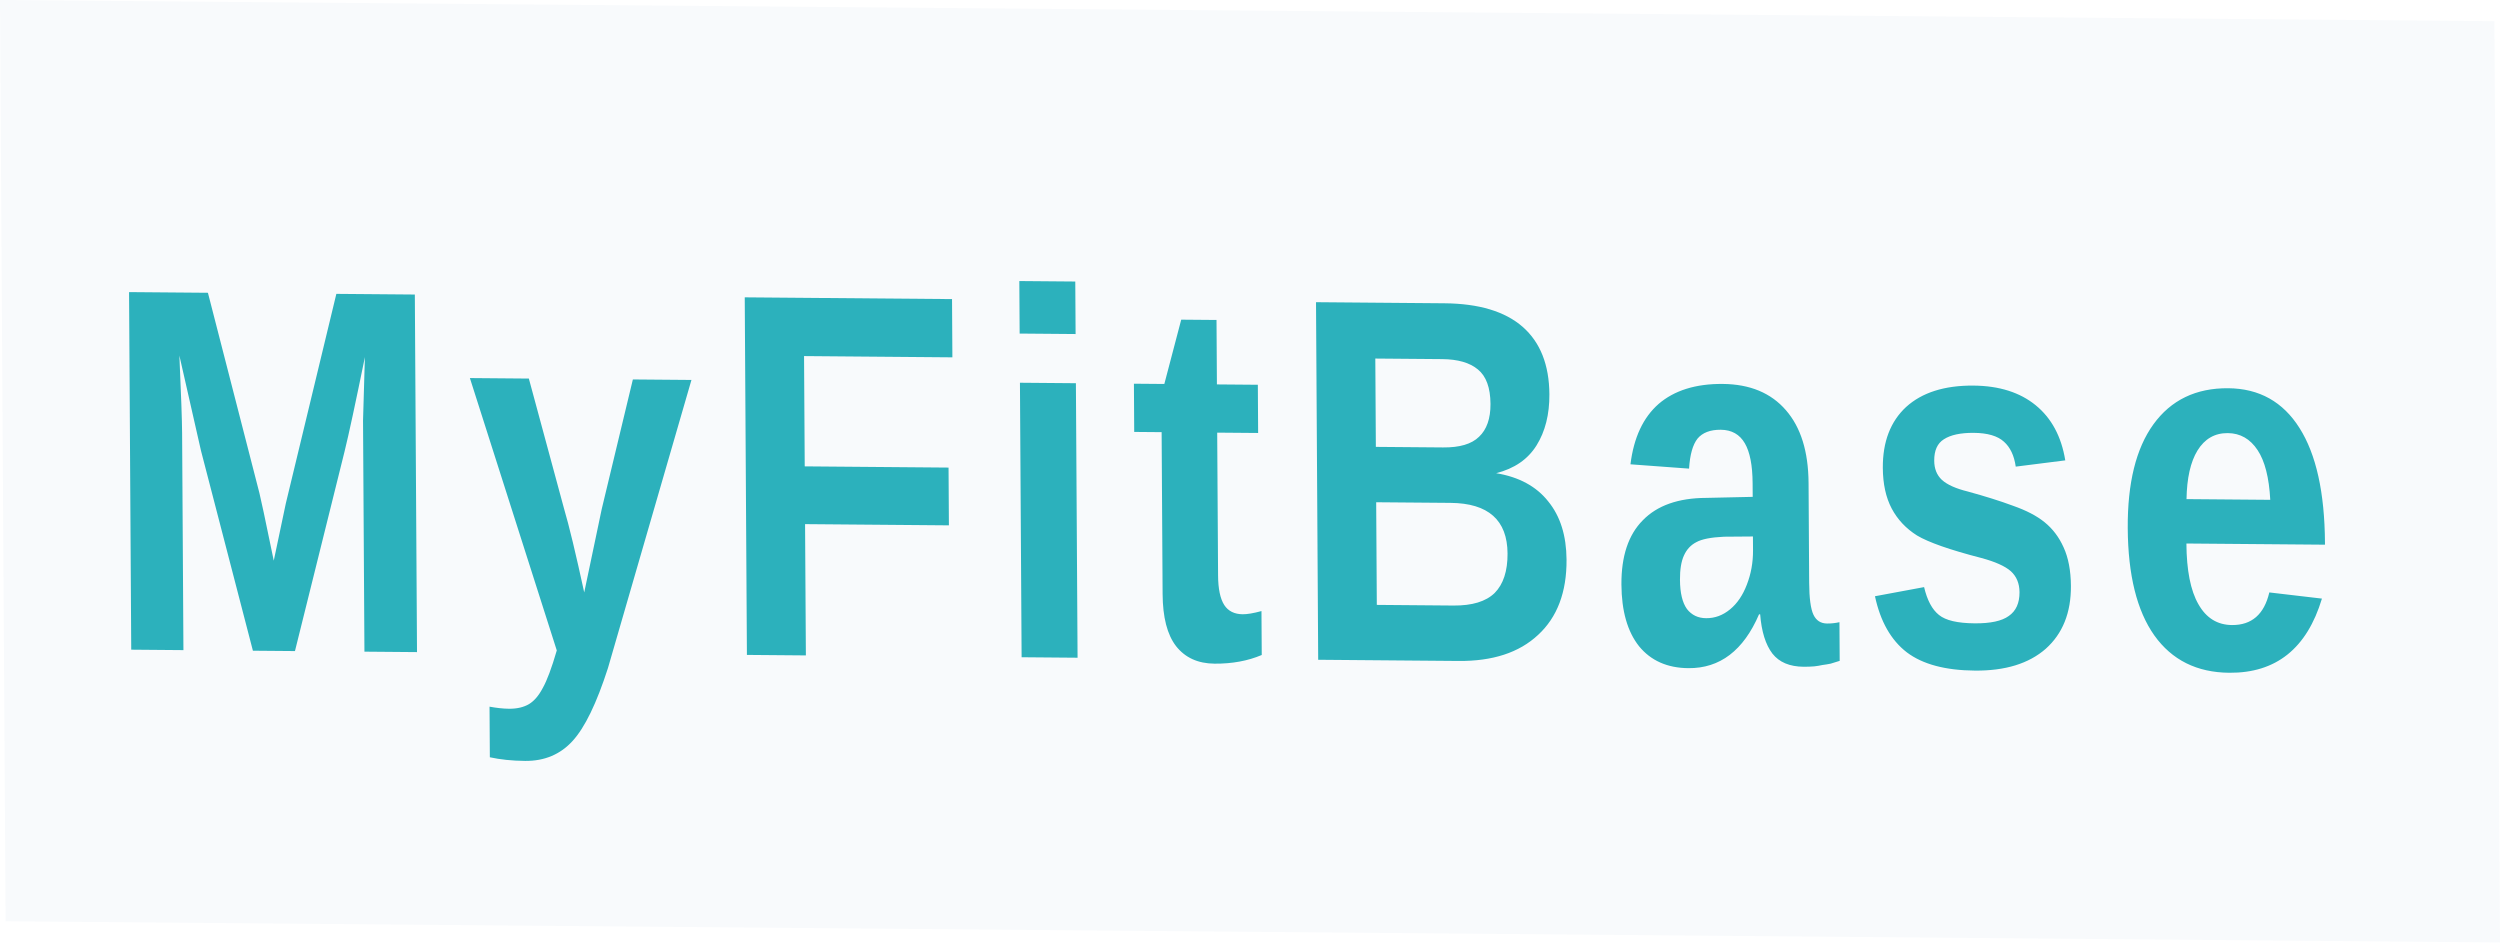
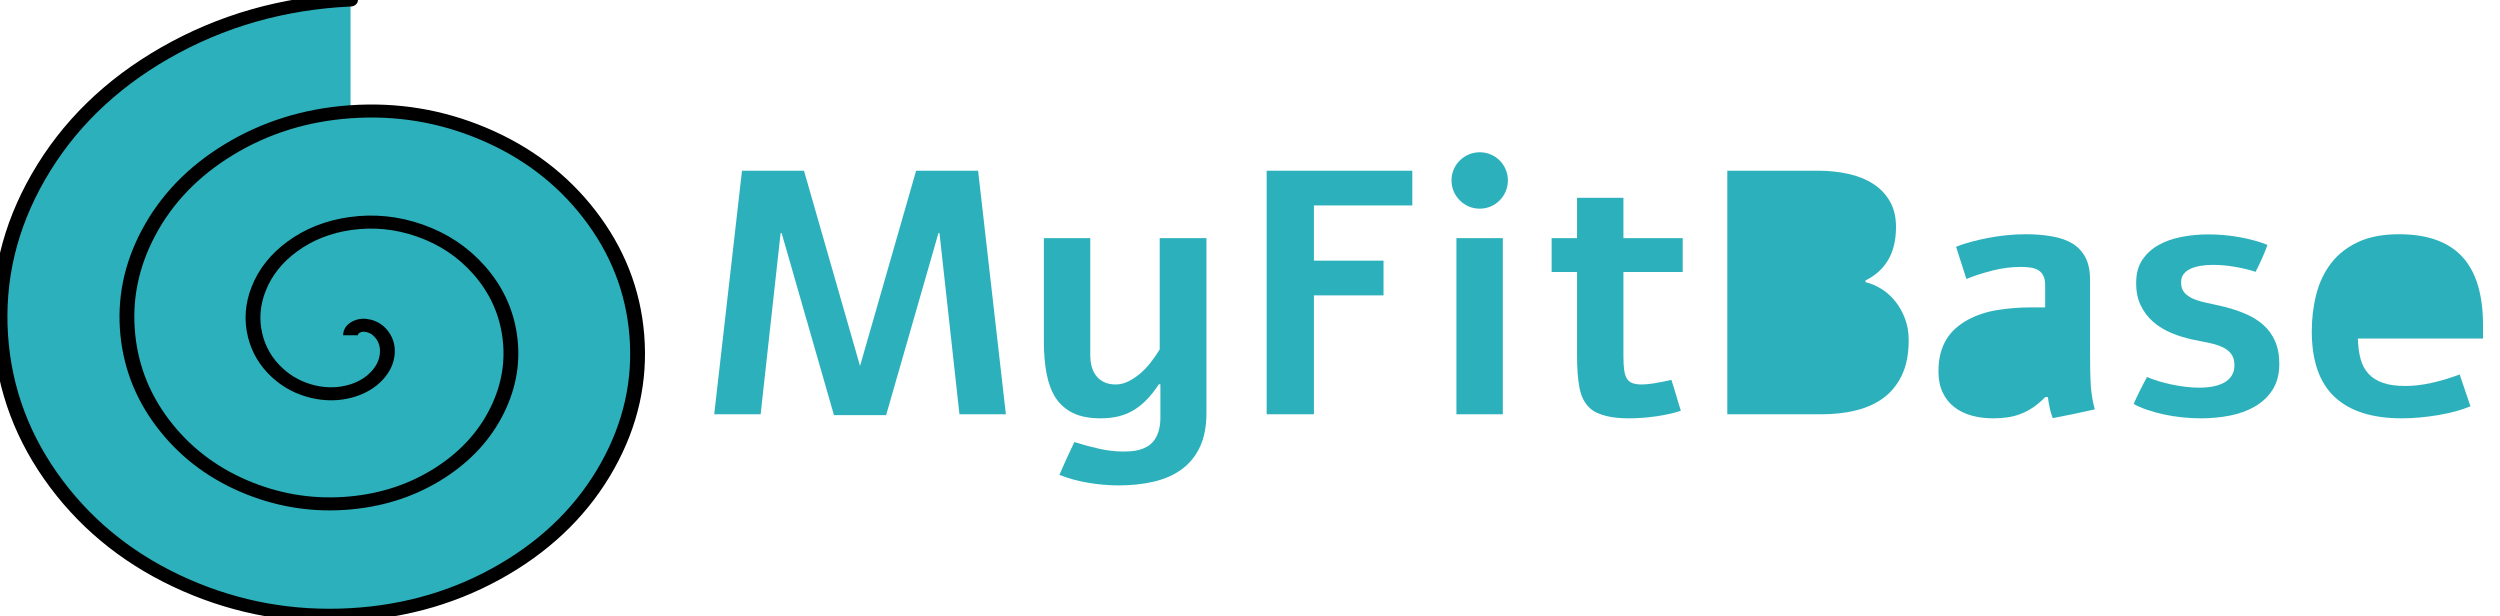
- <svg xmlns="http://www.w3.org/2000/svg" viewBox="140.682 82.154 103.343 38.959" width="103.343" height="38.959">
-   <rect x="219.437" y="125.816" width="103.115" height="38.079" style="fill: rgb(248, 250, 252); stroke: rgba(0, 0, 0, 0);" transform="matrix(0.999964, 0.008501, 0.006077, 1.000088, -79.51163, -45.53873)" />
-   <text style="fill: rgb(44, 177, 188); font-family: Arial, sans-serif; font-size: 17px; font-weight: 700; letter-spacing: 1px; stroke: rgba(0, 0, 0, 0); white-space: pre;" transform="matrix(0.993494, 0.008444, 0.007674, 1.263014, -44.7542, -162.3702)" x="189.321" y="213.592">MyFitBase</text>
+ <svg xmlns="http://www.w3.org/2000/svg" xmlns:ns1="https://boxy-svg.com" viewBox="154.33 85.481 180.192 44.347" width="180.192" height="44.347">
+   <path d="M 224.828 97.786 L 226.83 115.34 L 223.485 115.34 L 222.044 102.278 L 221.971 102.278 L 218.199 115.401 L 214.439 115.401 L 210.668 102.278 L 210.594 102.278 L 209.154 115.34 L 205.809 115.34 L 207.811 97.786 L 212.279 97.786 L 216.319 111.861 L 220.36 97.786 Z" style="fill: rgb(44, 177, 188); stroke-width: 0px;" />
+   <path d="M 241.287 102.645 L 241.287 115.242 Q 241.287 116.671 240.83 117.665 Q 240.372 118.66 239.536 119.283 Q 238.7 119.905 237.534 120.186 Q 236.368 120.467 234.964 120.467 Q 233.878 120.467 232.761 120.278 Q 231.644 120.089 230.692 119.71 Q 230.948 119.1 231.217 118.514 Q 231.485 117.928 231.766 117.342 Q 232.645 117.623 233.548 117.824 Q 234.452 118.026 235.294 118.026 Q 235.538 118.026 235.825 118.007 Q 236.112 117.989 236.405 117.916 Q 236.698 117.842 236.978 117.69 Q 237.259 117.537 237.473 117.275 Q 237.686 117.012 237.821 116.616 Q 237.955 116.219 237.967 115.657 L 237.967 113.179 L 237.857 113.179 Q 237.454 113.79 237.021 114.247 Q 236.588 114.705 236.087 115.017 Q 235.587 115.328 234.989 115.48 Q 234.391 115.633 233.658 115.633 Q 232.462 115.633 231.681 115.255 Q 230.899 114.876 230.423 114.168 Q 229.959 113.436 229.764 112.41 Q 229.569 111.385 229.569 110.079 L 229.569 102.645 L 232.913 102.645 L 232.913 111.043 Q 232.913 112.093 233.402 112.642 Q 233.89 113.192 234.745 113.192 Q 235.208 113.192 235.654 112.972 Q 236.1 112.752 236.515 112.398 Q 236.93 112.044 237.284 111.586 Q 237.638 111.129 237.918 110.665 L 237.918 102.645 Z" style="fill: rgb(44, 177, 188); stroke-width: 0px;" />
+   <path d="M 256.125 97.786 L 256.125 100.289 L 249.033 100.289 L 249.033 104.268 L 254.05 104.268 L 254.05 106.771 L 249.033 106.771 L 249.033 115.34 L 245.627 115.34 L 245.627 97.786 Z" style="fill: rgb(44, 177, 188); stroke-width: 0px;" />
+   <path d="M 260.988 96.456 C 261.265 96.456 261.527 96.509 261.775 96.614 C 262.024 96.72 262.239 96.865 262.422 97.048 C 262.605 97.231 262.75 97.446 262.856 97.695 C 262.961 97.943 263.014 98.205 263.014 98.482 C 263.014 98.767 262.961 99.031 262.856 99.276 C 262.75 99.52 262.605 99.736 262.422 99.923 C 262.239 100.11 262.024 100.256 261.775 100.362 C 261.527 100.468 261.265 100.521 260.988 100.521 C 260.703 100.521 260.439 100.468 260.195 100.362 C 259.95 100.256 259.735 100.11 259.548 99.923 C 259.361 99.736 259.214 99.52 259.108 99.276 C 259.003 99.031 258.95 98.767 258.95 98.482 C 258.95 98.205 259.003 97.943 259.108 97.695 C 259.214 97.446 259.361 97.231 259.548 97.048 C 259.735 96.865 259.95 96.72 260.195 96.614 C 260.439 96.509 260.703 96.456 260.988 96.456 Z" style="fill: rgb(44, 177, 188); stroke-width: 0px;" />
+   <path d="M 262.648 102.645 L 262.648 115.34 L 259.304 115.34 L 259.304 102.645 L 262.648 102.645 Z" style="fill: rgb(44, 177, 188); stroke-width: 0px;" />
+   <path d="M 271.342 99.739 L 271.342 102.645 L 275.615 102.645 L 275.615 105.086 L 271.342 105.086 L 271.342 111.177 Q 271.342 111.776 271.397 112.166 Q 271.452 112.557 271.599 112.783 Q 271.745 113.008 272.001 113.1 Q 272.258 113.192 272.661 113.192 Q 273.051 113.192 273.57 113.106 Q 274.089 113.021 274.797 112.862 Q 274.87 113.082 274.962 113.375 Q 275.053 113.668 275.145 113.979 Q 275.236 114.29 275.322 114.577 Q 275.407 114.864 275.48 115.084 Q 275.139 115.206 274.681 115.309 Q 274.223 115.413 273.723 115.486 Q 273.222 115.56 272.709 115.596 Q 272.197 115.633 271.745 115.633 Q 271.318 115.633 270.903 115.596 Q 270.488 115.56 270.115 115.468 Q 269.743 115.377 269.426 115.23 Q 269.108 115.084 268.876 114.852 Q 268.339 114.327 268.168 113.405 Q 267.997 112.484 267.997 111.055 L 267.997 105.086 L 266.166 105.086 L 266.166 102.645 L 267.997 102.645 L 267.997 99.739 Z" style="fill: rgb(44, 177, 188); stroke-width: 0px;" />
+   <path d="M 285.372 97.786 C 286.137 97.786 286.862 97.861 287.545 98.012 C 288.229 98.163 288.825 98.401 289.334 98.726 C 289.843 99.052 290.245 99.471 290.542 99.984 C 290.839 100.497 290.988 101.115 290.988 101.839 C 290.988 102.344 290.937 102.795 290.835 103.194 C 290.734 103.593 290.587 103.949 290.396 104.262 C 290.205 104.575 289.975 104.85 289.706 105.086 C 289.437 105.322 289.132 105.525 288.79 105.696 L 288.79 105.819 C 289.173 105.908 289.549 106.067 289.92 106.295 C 290.29 106.522 290.621 106.815 290.914 107.173 C 291.207 107.532 291.446 107.949 291.629 108.425 C 291.812 108.901 291.903 109.428 291.903 110.006 C 291.903 110.982 291.744 111.81 291.427 112.49 C 291.11 113.169 290.672 113.719 290.115 114.138 C 289.558 114.557 288.896 114.862 288.131 115.053 C 287.366 115.244 286.536 115.34 285.641 115.34 L 278.829 115.34 L 278.829 97.786 L 285.372 97.786 Z" style="fill: rgb(44, 177, 188); stroke-width: 0px;" />
+   <path d="M 284.664 112.96 C 285.95 112.96 286.921 112.732 287.576 112.276 C 288.231 111.82 288.559 111.063 288.559 110.006 C 288.559 108.948 288.231 108.191 287.576 107.735 C 286.921 107.279 285.95 107.051 284.664 107.051 L 282.174 107.051 L 282.174 112.96 L 284.664 112.96 Z" style="fill: rgb(44, 177, 188); stroke-width: 0px;" />
+   <path d="M 284.225 104.671 C 284.836 104.671 285.357 104.63 285.788 104.549 C 286.219 104.468 286.57 104.337 286.843 104.158 C 287.116 103.979 287.317 103.748 287.448 103.463 C 287.578 103.178 287.643 102.832 287.643 102.425 C 287.643 102.01 287.578 101.66 287.448 101.375 C 287.317 101.09 287.116 100.858 286.843 100.679 C 286.57 100.5 286.219 100.37 285.788 100.289 C 285.357 100.208 284.836 100.167 284.225 100.167 L 282.174 100.167 L 282.174 104.671 L 284.225 104.671 Z" style="fill: rgb(44, 177, 188); stroke-width: 0px;" />
+   <path d="M 295.317 103.267 C 295.618 103.145 295.962 103.031 296.349 102.925 C 296.735 102.82 297.146 102.724 297.582 102.639 C 298.017 102.553 298.469 102.486 298.937 102.437 C 299.404 102.388 299.878 102.364 300.359 102.364 C 301.034 102.364 301.667 102.417 302.257 102.523 C 302.847 102.628 303.337 102.803 303.728 103.048 C 304.119 103.292 304.424 103.623 304.643 104.042 C 304.863 104.461 304.973 104.988 304.973 105.623 L 304.973 110.579 C 304.973 111.149 304.977 111.656 304.985 112.099 C 304.993 112.542 305.009 112.976 305.034 113.399 C 305.05 113.554 305.066 113.694 305.083 113.82 C 305.099 113.946 305.117 114.068 305.138 114.186 C 305.158 114.304 305.182 114.428 305.211 114.559 C 305.24 114.689 305.274 114.831 305.315 114.986 C 304.81 115.1 304.308 115.21 303.807 115.316 C 303.306 115.421 302.8 115.523 302.287 115.621 C 302.198 115.393 302.127 115.159 302.074 114.919 C 302.021 114.679 301.974 114.404 301.933 114.095 L 301.75 114.095 C 301.465 114.388 301.181 114.632 300.896 114.827 C 300.611 115.022 300.314 115.181 300.005 115.303 C 299.696 115.425 299.374 115.511 299.04 115.56 C 298.707 115.609 298.357 115.633 297.99 115.633 C 297.429 115.633 296.908 115.566 296.428 115.432 C 295.948 115.297 295.531 115.092 295.177 114.815 C 294.823 114.538 294.546 114.186 294.347 113.759 C 294.148 113.332 294.048 112.829 294.048 112.252 C 294.048 111.763 294.099 111.328 294.2 110.945 C 294.302 110.563 294.447 110.221 294.634 109.92 C 294.821 109.619 295.044 109.354 295.305 109.127 C 295.566 108.899 295.855 108.699 296.172 108.528 C 296.807 108.187 297.515 107.953 298.296 107.827 C 299.077 107.7 299.875 107.637 300.688 107.637 L 301.738 107.637 L 301.738 106.05 C 301.738 105.749 301.691 105.511 301.598 105.336 C 301.504 105.161 301.378 105.029 301.219 104.94 C 301.06 104.85 300.875 104.791 300.664 104.763 C 300.452 104.734 300.224 104.72 299.98 104.72 C 299.321 104.72 298.655 104.803 297.984 104.97 C 297.313 105.137 296.672 105.342 296.062 105.587 L 295.317 103.267 Z" style="fill: rgb(44, 177, 188); stroke-width: 0px;" />
+   <path d="M 301.738 109.432 L 301.494 109.432 C 300.916 109.44 300.365 109.483 299.84 109.56 C 299.315 109.637 298.853 109.77 298.454 109.957 C 298.055 110.144 297.736 110.39 297.496 110.695 C 297.256 111 297.136 111.385 297.136 111.849 C 297.136 112.362 297.285 112.756 297.582 113.033 C 297.879 113.31 298.296 113.448 298.833 113.448 C 299.085 113.448 299.345 113.413 299.614 113.344 C 299.883 113.275 300.147 113.177 300.407 113.051 C 300.668 112.925 300.912 112.768 301.14 112.581 C 301.368 112.394 301.567 112.178 301.738 111.934 L 301.738 109.432 Z" style="fill: rgb(44, 177, 188); stroke-width: 0px;" />
+   <path d="M 313.5 102.376 Q 314.672 102.376 315.795 102.584 Q 316.918 102.791 317.761 103.133 Q 317.59 103.621 317.364 104.122 Q 317.138 104.622 316.906 105.074 Q 316.284 104.866 315.46 104.72 Q 314.636 104.573 313.83 104.573 Q 313.366 104.573 312.945 104.641 Q 312.524 104.708 312.213 104.854 Q 311.901 105.001 311.718 105.239 Q 311.535 105.477 311.535 105.819 Q 311.535 106.295 311.773 106.569 Q 312.011 106.844 312.408 107.015 Q 312.805 107.186 313.329 107.296 Q 313.854 107.405 314.428 107.54 Q 315.319 107.747 316.094 108.065 Q 316.87 108.382 317.437 108.876 Q 318.005 109.371 318.316 110.085 Q 318.627 110.799 318.615 111.8 Q 318.591 112.874 318.109 113.607 Q 317.626 114.339 316.839 114.791 Q 316.052 115.242 315.045 115.438 Q 314.038 115.633 312.988 115.633 Q 312.292 115.633 311.596 115.56 Q 310.9 115.486 310.266 115.346 Q 309.631 115.206 309.081 115.017 Q 308.532 114.827 308.117 114.595 Q 308.325 114.119 308.581 113.607 Q 308.837 113.094 309.081 112.654 Q 309.423 112.801 309.869 112.941 Q 310.314 113.082 310.809 113.185 Q 311.303 113.289 311.822 113.356 Q 312.341 113.423 312.841 113.423 Q 313.354 113.423 313.818 113.338 Q 314.282 113.253 314.63 113.063 Q 314.977 112.874 315.179 112.563 Q 315.38 112.252 315.38 111.8 Q 315.38 111.287 315.142 110.982 Q 314.904 110.677 314.501 110.494 Q 314.099 110.311 313.574 110.201 Q 313.049 110.091 312.487 109.981 Q 311.633 109.81 310.864 109.493 Q 310.095 109.175 309.521 108.675 Q 308.947 108.174 308.611 107.46 Q 308.276 106.746 308.3 105.782 Q 308.312 104.83 308.764 104.177 Q 309.216 103.524 309.936 103.127 Q 310.656 102.73 311.584 102.553 Q 312.512 102.376 313.5 102.376 Z" style="fill: rgb(44, 177, 188); stroke-width: 0px;" />
+   <path d="M 332.394 114.766 C 332.061 114.905 331.697 115.027 331.302 115.132 C 330.907 115.238 330.494 115.328 330.063 115.401 C 329.632 115.474 329.194 115.531 328.751 115.572 C 328.307 115.613 327.874 115.633 327.451 115.633 C 325.31 115.633 323.693 115.118 322.598 114.089 C 321.503 113.06 320.956 111.483 320.956 109.359 C 320.956 108.415 321.066 107.52 321.286 106.673 C 321.506 105.826 321.862 105.084 322.354 104.445 C 322.847 103.806 323.494 103.3 324.295 102.925 C 325.096 102.551 326.079 102.364 327.243 102.364 C 329.278 102.364 330.795 102.903 331.796 103.981 C 332.797 105.06 333.298 106.706 333.298 108.919 L 333.298 109.883 L 324.277 109.883 C 324.293 110.437 324.358 110.925 324.472 111.348 C 324.586 111.771 324.775 112.127 325.04 112.416 C 325.304 112.705 325.652 112.925 326.083 113.076 C 326.514 113.226 327.056 113.301 327.707 113.301 C 328.276 113.301 328.891 113.23 329.55 113.088 C 330.209 112.945 330.897 112.74 331.613 112.471 L 332.394 114.766 Z" style="fill: rgb(44, 177, 188); stroke-width: 0px;" />
+   <path d="M 329.953 107.711 C 329.896 105.7 328.993 104.695 327.243 104.695 C 326.34 104.695 325.654 104.956 325.186 105.477 C 324.718 105.998 324.431 106.742 324.326 107.711 L 329.953 107.711 Z" style="fill: rgb(44, 177, 188); stroke-width: 0px;" />
+   <path d="M 180.328 187.354 Q 180.328 186.961 180.686 186.734 Q 181.068 186.492 181.567 186.638 Q 182.123 186.801 182.475 187.354 Q 182.87 187.975 182.807 188.785 Q 182.736 189.691 182.117 190.453 Q 181.431 191.296 180.328 191.648 Q 179.118 192.033 177.823 191.692 Q 176.417 191.322 175.37 190.216 Q 174.242 189.025 173.888 187.354 Q 173.508 185.565 174.131 183.776 Q 174.794 181.871 176.392 180.537 Q 178.086 179.124 180.328 178.767 Q 182.693 178.391 184.979 179.298 Q 187.382 180.251 189.004 182.345 Q 190.703 184.538 191.062 187.354 Q 191.436 190.295 190.243 193.079 Q 189.001 195.979 186.41 197.889 Q 183.718 199.875 180.328 200.235 Q 176.812 200.608 173.53 199.129 Q 170.132 197.597 167.934 194.51 Q 165.661 191.319 165.301 187.354 Q 164.929 183.262 166.694 179.483 Q 168.514 175.587 172.099 173.101 Q 175.789 170.541 180.328 170.18 Q 184.995 169.809 189.273 171.861 Q 193.666 173.969 196.441 178.051 Q 199.287 182.24 199.649 187.354 Q 200.02 192.596 197.68 197.372 Q 195.284 202.263 190.704 205.326 Q 186.017 208.459 180.328 208.822 Q 174.511 209.192 169.236 206.565 Q 163.847 203.881 160.497 198.803 Q 157.076 193.618 156.714 187.354 Q 156.344 180.962 159.258 175.189 Q 162.23 169.302 167.805 165.664 Q 173.489 161.956 180.328 161.593 Q 180.332 161.593 180.328 161.593" style="stroke: rgb(0, 0, 0); fill: rgb(44, 177, 188);" transform="matrix(1.068036, 0, 0, 0.9380761, -13.00123, -66.10606)" ns1:shape="spiral 180.328 187.354 0 25.761 0 1080 1@62385ff9" />
</svg>
